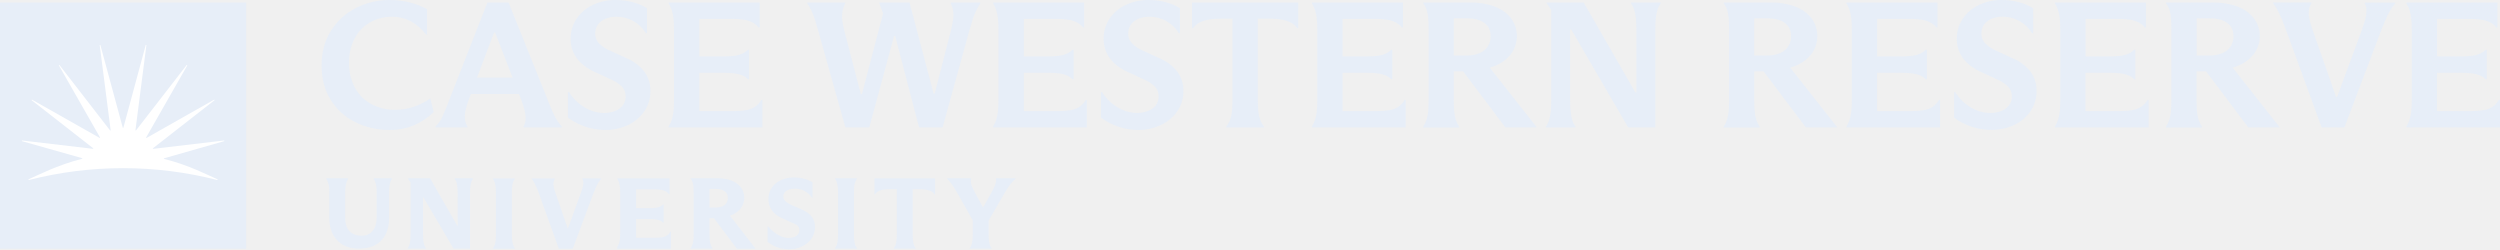
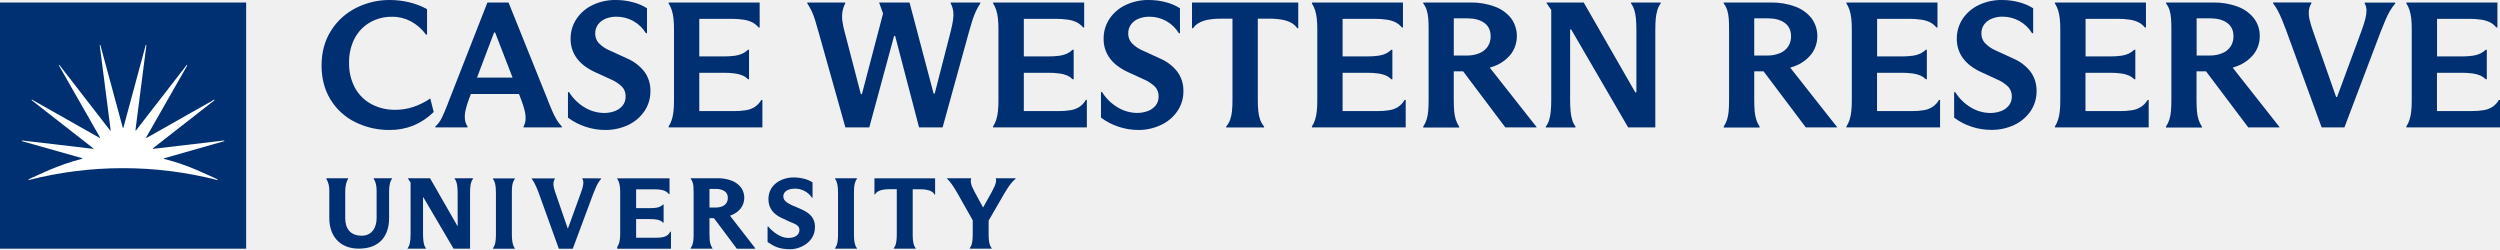
<svg xmlns="http://www.w3.org/2000/svg" id="CWRU_Logo" data-name="CWRU Logo" viewBox="0 0 1729.58 172.4" version="1.1">
  <defs id="defs1">
-     <style id="style1">.cls-1{fill:#E7EEF8;}</style>
+     <style id="style1">.cls-1{fill:#003071;}</style>
  </defs>
  <path class="cls-1" d="M361.49,136.2a48.2,48.2,0,0,1-11.68,5.85,39.66,39.66,0,0,1-12.56,2,34.2,34.2,0,0,1-16.47-3.92,28.07,28.07,0,0,1-11.38-11.25,35.16,35.16,0,0,1-4.1-17.41A35.44,35.44,0,0,1,309,94.93,27.39,27.39,0,0,1,319.6,83.68a30.09,30.09,0,0,1,15.66-4,26.83,26.83,0,0,1,12.81,3.17A31.63,31.63,0,0,1,358.51,92h.74V74.42A49,49,0,0,0,347,69.69a57.34,57.34,0,0,0-13.49-1.61,51,51,0,0,0-23.37,5.47,43.28,43.28,0,0,0-17.34,15.78q-6.54,10.32-6.53,24T292.5,137a41.12,41.12,0,0,0,17,15.54A52.47,52.47,0,0,0,333.4,158a43.12,43.12,0,0,0,16.34-3.05,44.41,44.41,0,0,0,14.11-9.38Z" transform="translate(-63.8 -68.08)" id="path1" />
  <path class="cls-1" d="M426,155.6v.62H452.5v-.62a28.57,28.57,0,0,1-3.49-4.54,47.61,47.61,0,0,1-3-5.84c-1-2.28-2-4.67-3-7.15a2,2,0,0,1-.19-.56,2.3,2.3,0,0,0-.19-.56l-27-67.13H401l-26.48,67.63c-.17.41-.33.85-.5,1.3s-.33.89-.5,1.31c-1.66,4.22-3,7.44-4.1,9.63A19.69,19.69,0,0,1,365,155.6v.62h22.26v-.62a11.1,11.1,0,0,1-1.81-5,19.24,19.24,0,0,1,.38-6,53,53,0,0,1,2.3-7.64l1.45-3.86h33.26l1.59,4.11a59,59,0,0,1,2.36,7.46,22.1,22.1,0,0,1,.62,6A11.24,11.24,0,0,1,426,155.6Zm-32.19-33.82,11.8-31.2h.74l12.07,31.2Z" transform="translate(-63.8 -68.08)" id="path2" />
  <path class="cls-1" d="M482.46,158a36.3,36.3,0,0,0,15.85-3.42A28.09,28.09,0,0,0,509.62,145a24.11,24.11,0,0,0,4.16-13.92,21.93,21.93,0,0,0-4.1-13.31,30,30,0,0,0-11.93-9.2l-11.94-5.47A23,23,0,0,1,478,97.85a9.65,9.65,0,0,1-2.42-6.53A10.42,10.42,0,0,1,477.54,85a12,12,0,0,1,5.29-4,19.44,19.44,0,0,1,7.46-1.37,23.68,23.68,0,0,1,20.39,11.44h.74V73.79a33.84,33.84,0,0,0-9.7-4.16,45.12,45.12,0,0,0-11.93-1.55,36,36,0,0,0-16,3.48,27.38,27.38,0,0,0-11.18,9.63,24.44,24.44,0,0,0-4.05,13.74,22,22,0,0,0,4.23,13.36q4.23,5.79,12.56,9.64L486.43,123a25.3,25.3,0,0,1,7.65,5,9.42,9.42,0,0,1,2.55,6.78,9.69,9.69,0,0,1-2.12,6.4A12.61,12.61,0,0,1,489,145a21.07,21.07,0,0,1-7.27,1.24,26.58,26.58,0,0,1-13.06-3.6,32.21,32.21,0,0,1-11.18-10.82h-.75v17.66a42,42,0,0,0,12.06,6.27A43.34,43.34,0,0,0,482.46,158Z" transform="translate(-63.8 -68.08)" id="path3" />
  <path class="cls-1" d="M586.07,142a15.84,15.84,0,0,1-6,2.3,49.18,49.18,0,0,1-8.57.63H547.59V118.43h16.79a54,54,0,0,1,8,.49,20.53,20.53,0,0,1,5.28,1.43,12.54,12.54,0,0,1,3.67,2.55H582V102.51h-.74a16.14,16.14,0,0,1-3.73,2.61,18,18,0,0,1-5.16,1.5,53.71,53.71,0,0,1-8,.49H547.59v-26h21.89a54.22,54.22,0,0,1,9,.62,20.46,20.46,0,0,1,5.91,1.87,14,14,0,0,1,4.22,3.48h.75V69.82h-63v.62a19.62,19.62,0,0,1,2.17,4.6,28.8,28.8,0,0,1,1.18,5.65,65.24,65.24,0,0,1,.38,7.53v49.47a66.24,66.24,0,0,1-.38,7.65,28.91,28.91,0,0,1-1.18,5.66,19.62,19.62,0,0,1-2.17,4.6v.62h64.89v-19h-.75A14.41,14.41,0,0,1,586.07,142Z" transform="translate(-63.8 -68.08)" id="path4" />
  <path class="cls-1" d="M736.56,82.06A49.83,49.83,0,0,1,739,75.78a43.3,43.3,0,0,1,3-5.34v-.62H721.52v.62a16.22,16.22,0,0,1,1.74,5.28,21.65,21.65,0,0,1-.06,5.84c-.3,2.12-.81,4.71-1.56,7.77l-11.19,43.52h-.74l-16.66-63H672l2.73,7.58L660.1,133.22h-.74l-11.19-43a54.85,54.85,0,0,1-1.62-7.83,22.46,22.46,0,0,1,.07-6.09,19.58,19.58,0,0,1,1.92-5.84v-.62H622.31v.62a43.3,43.3,0,0,1,3.05,5.34,46.17,46.17,0,0,1,2.42,6.47c.75,2.48,1.53,5.18,2.36,8.08l18.53,65.89H665.2l17.16-63.28h.74l16.54,63.28h16.28l18.4-66.64C735.07,86.93,735.81,84.42,736.56,82.06Z" transform="translate(-63.8 -68.08)" id="path5" />
  <path class="cls-1" d="M810.59,142a15.84,15.84,0,0,1-6,2.3,49.23,49.23,0,0,1-8.58.63H772.11V118.43H788.9a53.9,53.9,0,0,1,8,.49,20.5,20.5,0,0,1,5.29,1.43,12.5,12.5,0,0,1,3.66,2.55h.75V102.51h-.75a15.72,15.72,0,0,1-3.73,2.61,17.76,17.76,0,0,1-5.16,1.5,53.48,53.48,0,0,1-8,.49H772.11v-26H794a54.35,54.35,0,0,1,9,.62,20.28,20.28,0,0,1,5.9,1.87,13.91,13.91,0,0,1,4.23,3.48h.74V69.82h-63v.62A19.26,19.26,0,0,1,753,75a29.54,29.54,0,0,1,1.18,5.65,65.46,65.46,0,0,1,.37,7.53v49.47a66.49,66.49,0,0,1-.37,7.65A29.65,29.65,0,0,1,753,151a19.26,19.26,0,0,1-2.18,4.6v.62h64.9v-19H815A14.41,14.41,0,0,1,810.59,142Z" transform="translate(-63.8 -68.08)" id="path6" />
  <path class="cls-1" d="M866.47,108.6l-11.94-5.47a22.88,22.88,0,0,1-7.76-5.28,9.65,9.65,0,0,1-2.43-6.53A10.36,10.36,0,0,1,846.27,85a12,12,0,0,1,5.28-4A19.47,19.47,0,0,1,859,79.64,23.68,23.68,0,0,1,879.4,91.08h.74V73.79a33.77,33.77,0,0,0-9.69-4.16,45.19,45.19,0,0,0-11.94-1.55,36,36,0,0,0-16,3.48,27.34,27.34,0,0,0-11.19,9.63,24.51,24.51,0,0,0-4,13.74,22.06,22.06,0,0,0,4.22,13.36q4.23,5.79,12.56,9.64L855.16,123a25.24,25.24,0,0,1,7.64,5,9.42,9.42,0,0,1,2.55,6.78,9.68,9.68,0,0,1-2.11,6.4,12.66,12.66,0,0,1-5.53,3.79,21.17,21.17,0,0,1-7.28,1.24,26.58,26.58,0,0,1-13-3.6,32.24,32.24,0,0,1-11.19-10.82h-.75v17.66a42,42,0,0,0,12.06,6.27A43.38,43.38,0,0,0,851.18,158,36.27,36.27,0,0,0,867,154.54,28.09,28.09,0,0,0,878.34,145a24,24,0,0,0,4.17-13.92,21.87,21.87,0,0,0-4.11-13.31A30,30,0,0,0,866.47,108.6Z" transform="translate(-63.8 -68.08)" id="path7" />
  <path class="cls-1" d="M888.47,87.59h.75a11.61,11.61,0,0,1,4-3.66,20.65,20.65,0,0,1,6.28-2.18,47.81,47.81,0,0,1,9.13-.74h7.83v56.31a71,71,0,0,1-.37,8,24.34,24.34,0,0,1-1.3,5.72,16.29,16.29,0,0,1-2.68,4.6v.62h26.23v-.62a16,16,0,0,1-2.67-4.6,24.34,24.34,0,0,1-1.3-5.72,70.75,70.75,0,0,1-.38-8V81h7.84a47.89,47.89,0,0,1,9.13.74,20.75,20.75,0,0,1,6.28,2.18,11.61,11.61,0,0,1,4,3.66h.74V69.82H888.47Z" transform="translate(-63.8 -68.08)" id="path8" />
  <path class="cls-1" d="M1031.13,142a15.84,15.84,0,0,1-6,2.3,49.23,49.23,0,0,1-8.58.63H992.65V118.43h16.79a53.9,53.9,0,0,1,7.95.49,20.3,20.3,0,0,1,5.28,1.43,12.41,12.41,0,0,1,3.67,2.55h.75V102.51h-.75a15.72,15.72,0,0,1-3.73,2.61,17.76,17.76,0,0,1-5.16,1.5,53.48,53.48,0,0,1-8,.49H992.65v-26h21.88a54.14,54.14,0,0,1,9,.62,20.26,20.26,0,0,1,5.91,1.87,14.15,14.15,0,0,1,4.23,3.48h.74V69.82h-63v.62a19.65,19.65,0,0,1,2.18,4.6,29.54,29.54,0,0,1,1.18,5.65,65.46,65.46,0,0,1,.37,7.53v49.47a66.49,66.49,0,0,1-.37,7.65,29.65,29.65,0,0,1-1.18,5.66,19.65,19.65,0,0,1-2.18,4.6v.62h64.9v-19h-.75A14.41,14.41,0,0,1,1031.13,142Z" transform="translate(-63.8 -68.08)" id="path9" />
  <path class="cls-1" d="M1097.58,113.83a26.68,26.68,0,0,0,11.56-8.33,21,21,0,0,0,.12-24.74A25.27,25.27,0,0,0,1098,72.68a46.12,46.12,0,0,0-17-2.86h-32.57v.62a15.11,15.11,0,0,1,2.42,4.66,25.44,25.44,0,0,1,1.06,5.59c.17,2,.25,4.54.25,7.53v49c0,3.15-.11,5.8-.31,8a26.84,26.84,0,0,1-1.12,5.72,19.51,19.51,0,0,1-2.3,4.73v.62h24.86v-.62a19.51,19.51,0,0,1-2.3-4.73,26.84,26.84,0,0,1-1.12-5.72c-.2-2.15-.31-4.8-.31-8V117.43h6.47l29.21,38.79h21.64V156l-32.4-41.09C1095.57,114.56,1096.59,114.22,1097.58,113.83Zm-28-7.34V80.76h9.2q7.59,0,11.94,3.17t4.35,9.26a12.42,12.42,0,0,1-2,7.08,12.7,12.7,0,0,1-5.72,4.6,22,22,0,0,1-8.82,1.62Z" transform="translate(-63.8 -68.08)" id="path10" />
  <path class="cls-1" d="M1192.18,70.44a15.15,15.15,0,0,1,2.3,4.6,29.52,29.52,0,0,1,1.12,6c.2,2.23.31,4.84.31,7.83V132h-.75l-35.68-62.16h-25.73v.37L1137,75V137q0,4.47-.31,7.89a31,31,0,0,1-1.12,6.1,14.82,14.82,0,0,1-2.3,4.66v.62h20.52v-.62a14.61,14.61,0,0,1-2.3-4.66,30.26,30.26,0,0,1-1.12-6q-.31-3.36-.31-8V88.47h.74l39.41,67.75H1209V88.84c0-3.07.11-5.7.31-7.9a29.46,29.46,0,0,1,1.12-5.9,15.15,15.15,0,0,1,2.3-4.6v-.62h-20.51Z" transform="translate(-63.8 -68.08)" id="path11" />
  <path class="cls-1" d="M1305.43,113.83A26.57,26.57,0,0,0,1317,105.5a20.94,20.94,0,0,0,.13-24.74,25.38,25.38,0,0,0-11.25-8.08,46.16,46.16,0,0,0-17-2.86h-32.57v.62a15.33,15.33,0,0,1,2.42,4.66,25.44,25.44,0,0,1,1.06,5.59c.16,2,.24,4.54.24,7.53v49q0,4.73-.31,8a26.87,26.87,0,0,1-1.11,5.72,19.51,19.51,0,0,1-2.3,4.73v.62h24.86v-.62a19.15,19.15,0,0,1-2.3-4.73,26.84,26.84,0,0,1-1.12-5.72q-.32-3.22-.31-8V117.43h6.46l29.22,38.79h21.63V156l-32.4-41.09C1303.42,114.56,1304.45,114.22,1305.43,113.83Zm-28-7.34V80.76h9.2q7.58,0,11.93,3.17t4.35,9.26a12.49,12.49,0,0,1-2,7.08,12.75,12.75,0,0,1-5.72,4.6,22.06,22.06,0,0,1-8.83,1.62Z" transform="translate(-63.8 -68.08)" id="path12" />
  <path class="cls-1" d="M1400.84,142a15.86,15.86,0,0,1-6,2.3,49.39,49.39,0,0,1-8.58.63h-23.87V118.43h16.78a54,54,0,0,1,8,.49,20.53,20.53,0,0,1,5.28,1.43,12.54,12.54,0,0,1,3.67,2.55h.74V102.51h-.74a15.93,15.93,0,0,1-3.73,2.61,18,18,0,0,1-5.16,1.5,53.62,53.62,0,0,1-8,.49h-16.78v-26h21.88a54.22,54.22,0,0,1,9,.62,20.46,20.46,0,0,1,5.91,1.87,14,14,0,0,1,4.22,3.48h.75V69.82h-63v.62a19.62,19.62,0,0,1,2.17,4.6,28.8,28.8,0,0,1,1.18,5.65,65.24,65.24,0,0,1,.38,7.53v49.47a66.24,66.24,0,0,1-.38,7.65,28.91,28.91,0,0,1-1.18,5.66,19.62,19.62,0,0,1-2.17,4.6v.62H1406v-19h-.74A14.54,14.54,0,0,1,1400.84,142Z" transform="translate(-63.8 -68.08)" id="path13" />
  <path class="cls-1" d="M1456.72,108.6l-11.93-5.47a23,23,0,0,1-7.77-5.28,9.65,9.65,0,0,1-2.43-6.53,10.42,10.42,0,0,1,1.93-6.34,12,12,0,0,1,5.29-4,19.38,19.38,0,0,1,7.45-1.37,23.69,23.69,0,0,1,11.63,3,23.44,23.44,0,0,1,8.76,8.46h.75V73.79a34,34,0,0,0-9.7-4.16,45.12,45.12,0,0,0-11.93-1.55,36,36,0,0,0-16,3.48,27.47,27.47,0,0,0-11.19,9.63,24.51,24.51,0,0,0-4,13.74,22,22,0,0,0,4.23,13.36q4.23,5.79,12.56,9.64l11.06,5.09a25.3,25.3,0,0,1,7.65,5,9.46,9.46,0,0,1,2.55,6.78,9.69,9.69,0,0,1-2.12,6.4A12.61,12.61,0,0,1,1448,145a21.07,21.07,0,0,1-7.27,1.24,26.58,26.58,0,0,1-13.06-3.6,32.13,32.13,0,0,1-11.18-10.82h-.75v17.66a41.71,41.71,0,0,0,12.06,6.27,43.32,43.32,0,0,0,13.67,2.18,36.24,36.24,0,0,0,15.85-3.42A28.05,28.05,0,0,0,1468.6,145a24.11,24.11,0,0,0,4.16-13.92,21.93,21.93,0,0,0-4.1-13.31A30,30,0,0,0,1456.72,108.6Z" transform="translate(-63.8 -68.08)" id="path14" />
  <path class="cls-1" d="M1545.05,142a15.84,15.84,0,0,1-6,2.3,49.23,49.23,0,0,1-8.58.63h-23.87V118.43h16.79a53.72,53.72,0,0,1,8,.49,20.5,20.5,0,0,1,5.29,1.43,12.68,12.68,0,0,1,3.67,2.55h.74V102.51h-.74a16,16,0,0,1-3.74,2.61,17.78,17.78,0,0,1-5.15,1.5,53.71,53.71,0,0,1-8,.49h-16.79v-26h21.89a54.22,54.22,0,0,1,9,.62,20.28,20.28,0,0,1,5.9,1.87,13.91,13.91,0,0,1,4.23,3.48h.75V69.82h-63v.62a19.62,19.62,0,0,1,2.17,4.6,29.54,29.54,0,0,1,1.18,5.65,65.24,65.24,0,0,1,.38,7.53v49.47a66.24,66.24,0,0,1-.38,7.65,29.65,29.65,0,0,1-1.18,5.66,19.62,19.62,0,0,1-2.17,4.6v.62h64.89v-19h-.75A14.41,14.41,0,0,1,1545.05,142Z" transform="translate(-63.8 -68.08)" id="path15" />
  <path class="cls-1" d="M1611.5,113.83a26.68,26.68,0,0,0,11.56-8.33,19.9,19.9,0,0,0,4.1-12.44,19.67,19.67,0,0,0-4-12.3,25.27,25.27,0,0,0-11.25-8.08,46.09,46.09,0,0,0-17-2.86h-32.57v.62a15.14,15.14,0,0,1,2.43,4.66,25.45,25.45,0,0,1,1,5.59c.17,2,.25,4.54.25,7.53v49q0,4.73-.31,8a26.84,26.84,0,0,1-1.12,5.72,19.15,19.15,0,0,1-2.3,4.73v.62h24.87v-.62a18.81,18.81,0,0,1-2.3-4.73,26.23,26.23,0,0,1-1.12-5.72q-.31-3.22-.31-8V117.43H1590l29.22,38.79h21.63V156l-32.4-41.09C1609.49,114.56,1610.51,114.22,1611.5,113.83Zm-28-7.34V80.76h9.2q7.57,0,11.93,3.17t4.35,9.26a12.42,12.42,0,0,1-2,7.08,12.7,12.7,0,0,1-5.72,4.6,22,22,0,0,1-8.82,1.62Z" transform="translate(-63.8 -68.08)" id="path16" />
  <path class="cls-1" d="M1699.77,70.44a10,10,0,0,1,1.24,4.91,23.7,23.7,0,0,1-.81,5.84c-.54,2.11-1.39,4.79-2.55,8l-17,46H1680l-16-45.63a72.57,72.57,0,0,1-2.36-7.89,19.83,19.83,0,0,1-.5-6.09,11.49,11.49,0,0,1,1.74-5.16v-.62h-26.48v.62a32.75,32.75,0,0,1,3.3,5.1q1.42,2.73,2.86,6.15t2.79,7.15l24.62,67.38h15.79L1710.83,90c1.08-2.74,2.13-5.33,3.17-7.77a59.33,59.33,0,0,1,3.17-6.47,36.26,36.26,0,0,1,3.73-5.28v-.62h-21.13Z" transform="translate(-63.8 -68.08)" id="path17" />
  <path class="cls-1" d="M1792.63,137.2a14.41,14.41,0,0,1-4.41,4.78,15.84,15.84,0,0,1-6,2.3,49.23,49.23,0,0,1-8.58.63h-23.87V118.43h16.78a54,54,0,0,1,8,.49,20.62,20.62,0,0,1,5.29,1.43,12.63,12.63,0,0,1,3.66,2.55h.75V102.51h-.75a15.72,15.72,0,0,1-3.73,2.61,17.76,17.76,0,0,1-5.16,1.5,53.53,53.53,0,0,1-8,.49h-16.78v-26h21.88a54.14,54.14,0,0,1,9,.62,20.36,20.36,0,0,1,5.91,1.87,14.15,14.15,0,0,1,4.23,3.48h.74V69.82h-63v.62a19.65,19.65,0,0,1,2.18,4.6,29.54,29.54,0,0,1,1.18,5.65,65.46,65.46,0,0,1,.37,7.53v49.47a66.49,66.49,0,0,1-.37,7.65,29.65,29.65,0,0,1-1.18,5.66,19.65,19.65,0,0,1-2.18,4.6v.62h64.9v-19Z" transform="translate(-63.8 -68.08)" id="path18" />
  <path class="cls-1" d="M527.42,228.62a7.42,7.42,0,0,1-2.23,2.43,8,8,0,0,1-3.08,1.17,27,27,0,0,1-4.62.33h-13.6V219.66h9.57a28.64,28.64,0,0,1,4.29.27,10.29,10.29,0,0,1,2.74.74,5.9,5.9,0,0,1,1.83,1.27l.2.19h.39v-12.6h-.39l-.19.18a7.83,7.83,0,0,1-1.91,1.33,8.75,8.75,0,0,1-2.65.76,28.56,28.56,0,0,1-4.33.27h-9.55v-13h12.44a29.36,29.36,0,0,1,4.86.33,10.57,10.57,0,0,1,3.07,1,7,7,0,0,1,2.13,1.76l.2.24H527V191.47H490.81v.29l.1.16a10.29,10.29,0,0,1,1.13,2.39,15.72,15.72,0,0,1,.62,3,34.18,34.18,0,0,1,.21,4.08v27.86a37.37,37.37,0,0,1-.2,4.15,16.32,16.32,0,0,1-.63,3,10.29,10.29,0,0,1-1.13,2.39l-.1.16v1.21H528V228.3h-.37Z" transform="translate(-63.8 -68.08)" id="path19" />
  <path class="cls-1" d="M569.66,217a15.31,15.31,0,0,0,6.66-4.82,12.23,12.23,0,0,0,.08-14.47,14.85,14.85,0,0,0-6.51-4.69,26.47,26.47,0,0,0-9.61-1.62H541.62v.32l.13.18a7.78,7.78,0,0,1,1.24,2.37,14.09,14.09,0,0,1,.55,2.94c.09,1.11.13,2.49.13,4.1v28.5c0,1.71,0,3.16-.16,4.33a14.33,14.33,0,0,1-.59,3,10.27,10.27,0,0,1-1.19,2.45l-.11.17v.35h15.07v-.35l-.11-.17a9.73,9.73,0,0,1-1.19-2.45,13.6,13.6,0,0,1-.59-3c-.11-1.16-.17-2.62-.17-4.33V219.06h3.13l15.8,21.08h12.72v-.35l-17.44-22.47Zm-3.28-8.48a6.39,6.39,0,0,1-2.87,2.3,11.68,11.68,0,0,1-4.61.83h-4.27V198.8H559a10.4,10.4,0,0,1,6.2,1.63,5.24,5.24,0,0,1,2.12,4.57A6.28,6.28,0,0,1,566.38,208.54Z" transform="translate(-63.8 -68.08)" id="path20" />
  <path class="cls-1" d="M322.31,191.78s2.05,2.37,2.05,8.37c0,6.22,0,14.82,0,18.87,0,6.45-3.29,12.13-10.27,12.13-8.26,0-11.45-5.35-11.45-12.13,0-7.62,0-18.87,0-18.87,0-3.87,1.14-7.13,2-8.37v-.35H289.56v.35a15.22,15.22,0,0,1,2.06,8.37V219c0,11.42,6.38,21.09,20.45,21.09,14.78,0,20.92-9.3,20.92-21.09l0-18.87c.1-6.43,2-8.37,2-8.37v-.35H322.31Z" transform="translate(-63.8 -68.08)" id="path21" />
  <path class="cls-1" d="M656.66,191.78v-.35H641.52s0,.36,0,.37c1.46,2.08,2.06,4.59,2.06,9.69v28.56c0,7.23-1.28,8.42-2.06,9.73v.34h15.14v-.33c-.11-.48-2.06-1.54-2.06-9.25v-29C654.6,198.13,654.65,194.58,656.66,191.78Z" transform="translate(-63.8 -68.08)" id="path22" />
  <path class="cls-1" d="M378.34,191.43v.35c1.87,2.2,2.06,6.51,2.06,9.93l.05,22.64h-.22l-18.89-32.92H346.07v.2l1.79,2.73v35.33c0,5.71-.66,8.4-2.06,10.07,0,0,0,.36,0,.36h12.67v-.33l0,0c-.64-.94-2-2.33-2-10.07V204.56h.22l20.9,35.56H389V201.71c0-4,.21-7.62,2.06-9.93,0,0,0-.35,0-.35Z" transform="translate(-63.8 -68.08)" id="path23" />
  <path class="cls-1" d="M466.7,191.43v.34c.88,1.59.86,3.07.27,5.6-.28,1.15-.77,2.62-1.39,4.36L456.78,226h-.26l-8.28-24a38.09,38.09,0,0,1-1.29-4.28c-.7-3.15,0-4.63.71-5.88v-.35h-16v.35c2.43,2.88,4.49,8.83,5,10.17l13.77,38.17h9.63l14-37.59c.6-1.51,1.19-2.95,1.75-4.27a22.5,22.5,0,0,1,3.86-6.49v-.34Z" transform="translate(-63.8 -68.08)" id="path24" />
  <path class="cls-1" d="M417.93,230.54v-29c0-3.36,0-6.91,2.06-9.71v-.35H404.84v.37c1.47,2.08,2.06,4.59,2.06,9.69v28.56c0,7.23-1.27,8.42-2.06,9.73v.34H420v-.33C419.89,239.63,417.93,237.84,417.93,230.54Z" transform="translate(-63.8 -68.08)" id="path25" />
  <path class="cls-1" d="M668.77,202.6h.36l.16-.25c1-1.48,3-3.39,10.19-3.39h4.74v31.09c0,7.23-1.27,8.42-2.06,9.73v.34h15.15v-.33l-.07-.1c-.29-.56-2-1.93-2-9.15V199H700c8,0,9.53,2.45,10.12,3.29l.24.35h.38V191.44H668.77Z" transform="translate(-63.8 -68.08)" id="path26" />
  <path class="cls-1" d="M752.75,191.74l0,.09c.59,1.62-.45,4.2-.93,5.27s-1.18,2.44-2,4L744,211.5h-.16L738,200.73a39.66,39.66,0,0,1-1.72-3.58c-.41-1-1.3-3.55-.63-5.31l0-.1v-.32H719v.32l.21.2c1.59,1.36,4.11,4.75,7,9.87l10.56,18.7v6.12h0v3.42c0,7.23-1.28,8.42-2.06,9.73v.34h15.14v-.33l-.08-.15c-.34-.6-2-2.09-2-9.1v-3.91h0V220.7l10.69-18.49c.95-1.64,1.82-3.05,2.59-4.19a39.36,39.36,0,0,1,2.39-3.24,24,24,0,0,1,2.78-2.84l.23-.2v-.32h-13.7Z" transform="translate(-63.8 -68.08)" id="path27" />
  <path class="cls-1" d="M611.9,210.17c-5.45-2.48-6.16-4.29-6.16-6.51,0-1.37,1.15-5.07,8.16-5.07a14.05,14.05,0,0,1,11.67,6.29h.37V194.3c-2.74-2-7.73-3.46-13.07-3.46-8,0-17.4,4.57-17.45,15,0,6.14,3.4,10.13,8.2,12.57,1.73.89,4.29,2.08,5.88,2.77,4.59,2,7.37,2.68,7.37,6s-2.9,5.51-7.57,5.51c-7.76,0-14.08-7.95-14.08-7.95h-.39v10.76c4.52,3,7.75,5,15.8,5,6.45,0,17-4.61,17-15.41C627.68,215.27,618.29,213.08,611.9,210.17Z" transform="translate(-63.8 -68.08)" id="path28" />
-   <path d="M 234.1,69.83 H 63.8 v 170.3 h 170.3 z" transform="translate(-63.8,-68.08)" id="path31" style="fill:#E7EEF8;fill-opacity:1" />
+   <path d="M 234.1,69.83 H 63.8 v 170.3 h 170.3 z" transform="translate(-63.8,-68.08)" id="path31" style="fill:#003071;fill-opacity:1" />
  <path class="cls-1" d="M177.22,178v-.38L219,165.71l-.09-.45-49.21,5.8-.15-.35,42.7-33.33L212,137l-46.88,26.54-.27-.27,28.55-50L193,113l-35.15,45.36-.35-.15,7.59-59-.44-.08L149.14,156.5h-.38L133.22,99.17l-.45.08,7.6,59-.35.15L104.87,113l-.38.25,28.55,50-.26.27L85.9,137l-.25.37,42.69,33.33-.14.35L79,165.26l-.09.45,41.79,11.82v.38c-17.15,4.27-31.15,11.62-37.21,14.26l.13.48a263.13,263.13,0,0,1,130.59,0l.12-.48C208.28,189.54,194.34,182.22,177.22,178Z" transform="translate(-63.8 -68.08)" id="path30" style="fill:#ffffff;fill-opacity:1" />
</svg>
